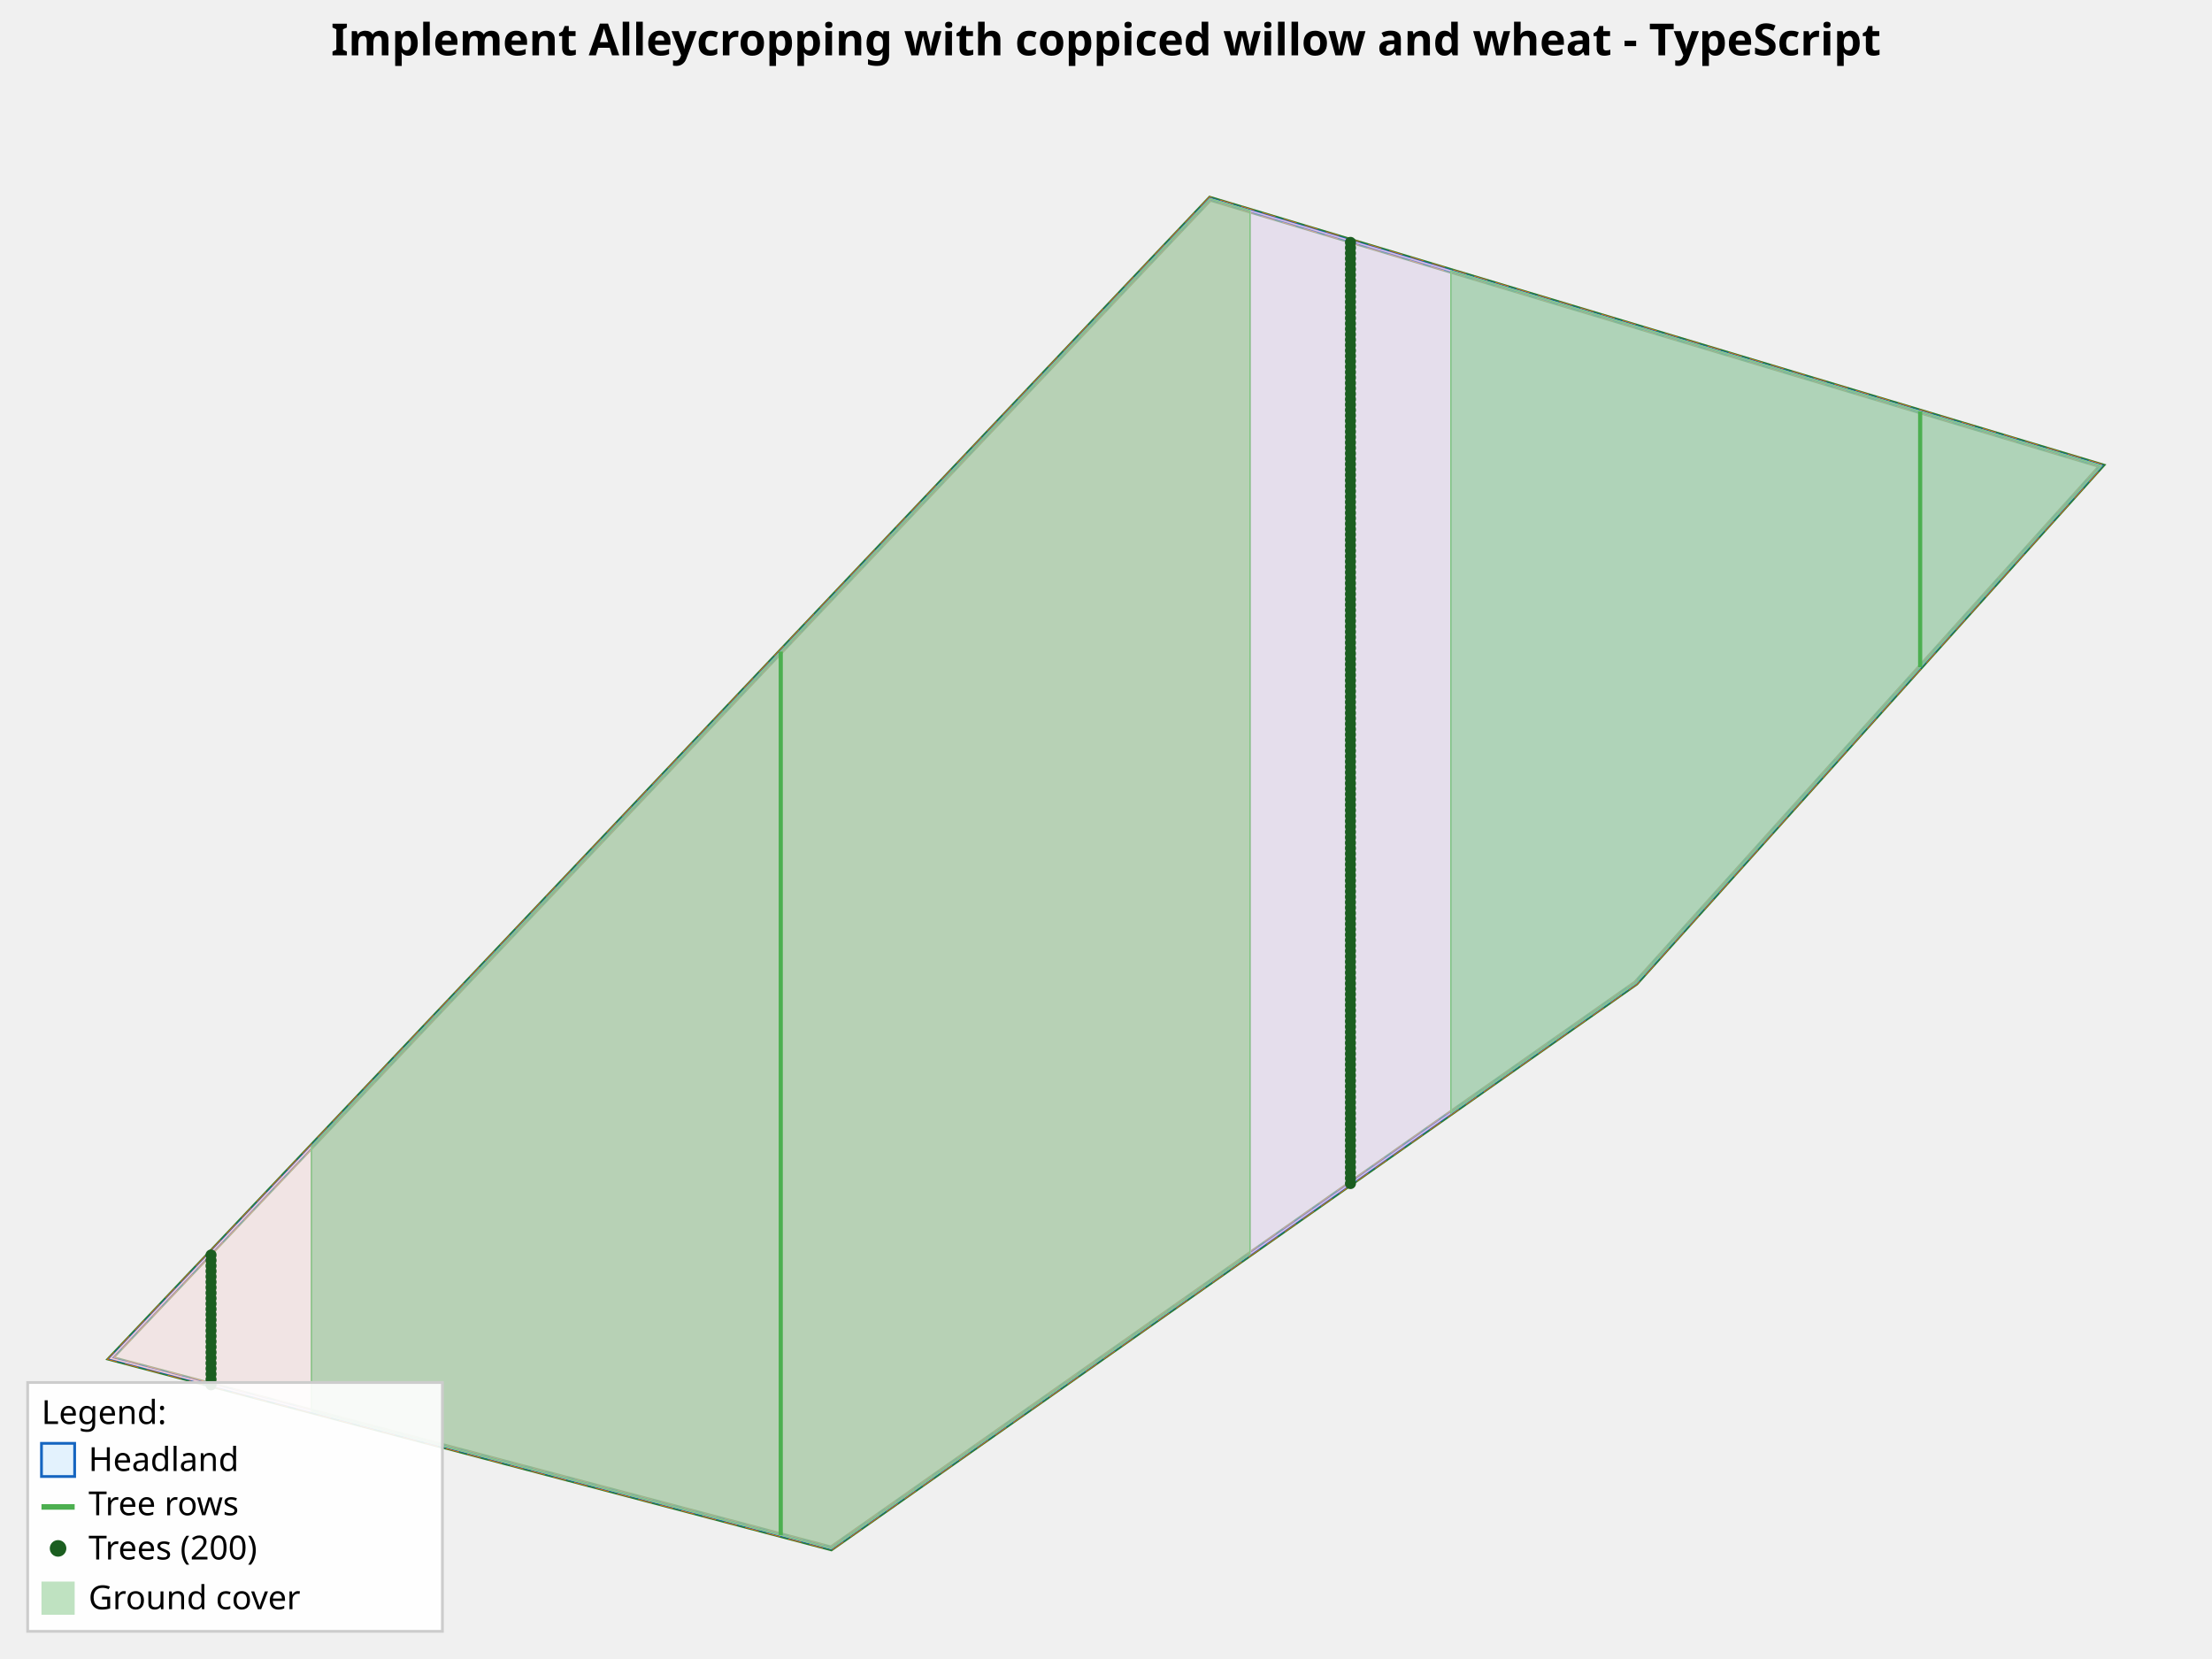
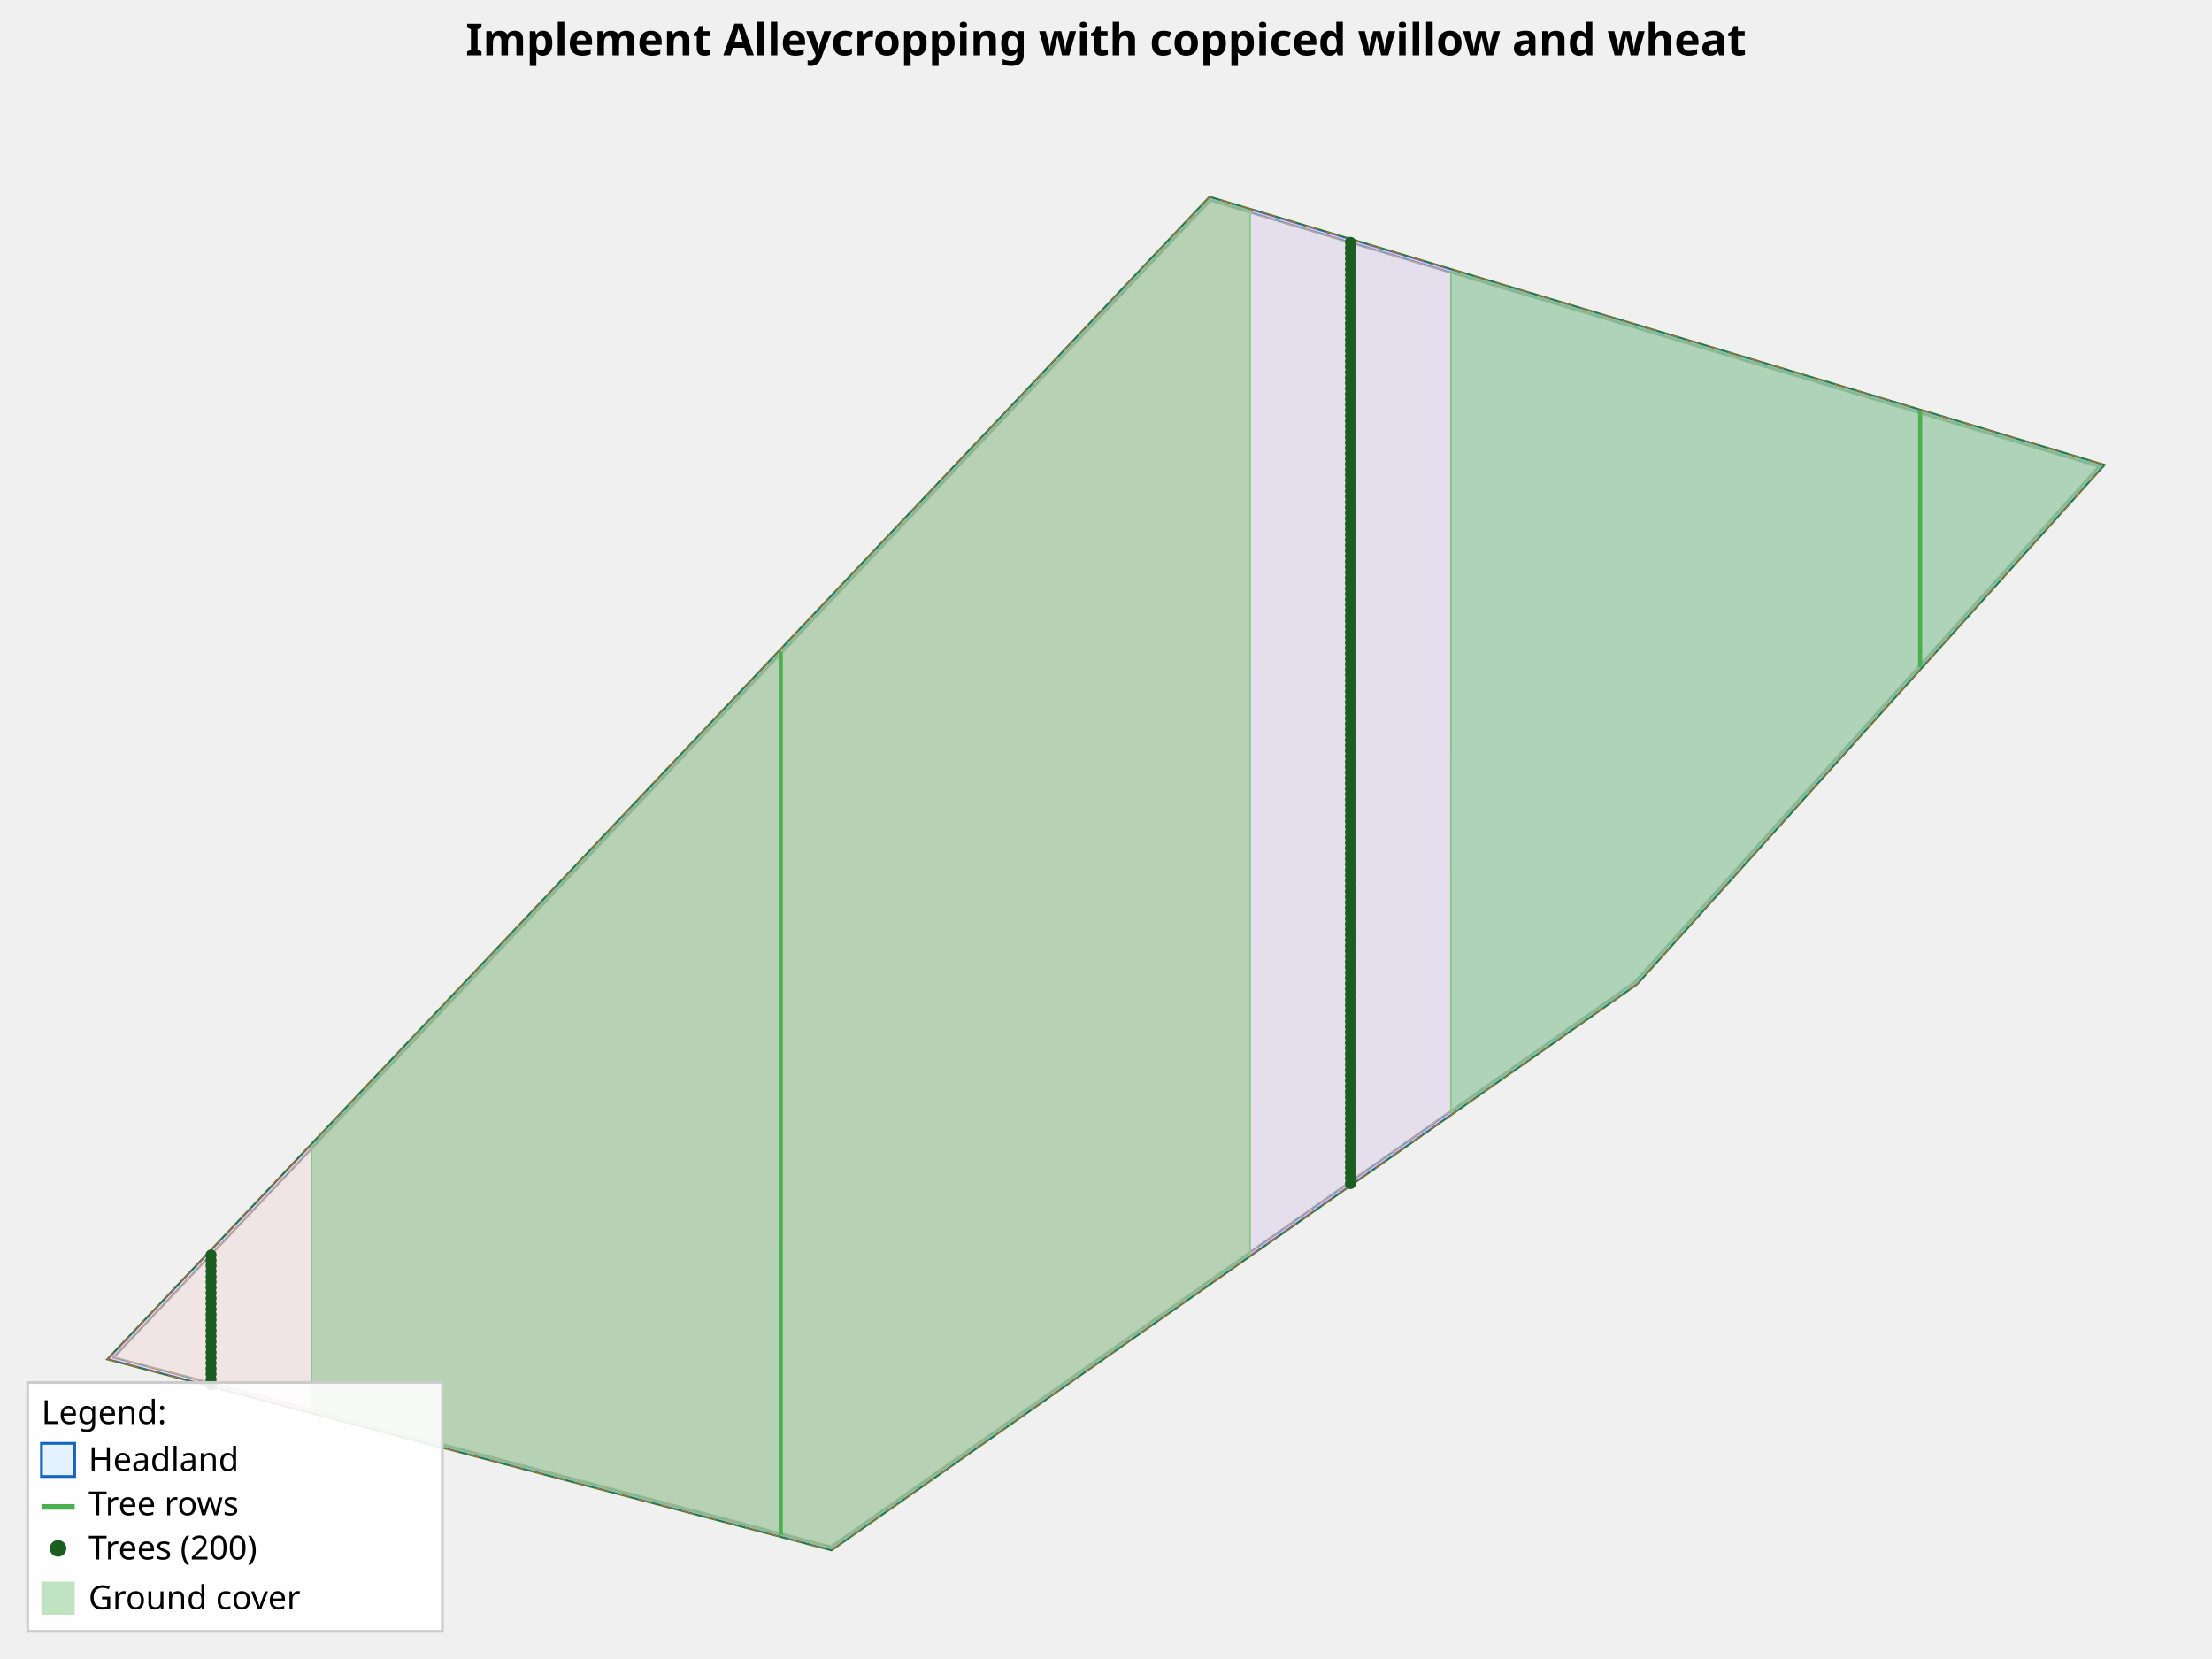
<svg xmlns="http://www.w3.org/2000/svg" width="800" height="600" style="background: white;">
  <style>
    .label { font-family: sans-serif; font-size: 12px; }
    .title { font-family: sans-serif; font-size: 16px; font-weight: bold; }
  </style>
-   <text x="400" y="20" class="title" text-anchor="middle">Implement Alleycropping with coppiced willow and wheat - TypeScript</text>
+   <text x="400" y="20" class="title" text-anchor="middle">Implement Alleycropping with coppiced willow and wheat</text>
  <path d="M 760,168.459 L 437.631,71.879 L 40,491.263 L 300.592,560 L 591.637,355.529 L 760,168.459 Z" fill="#e8f5e9" stroke="#2e7d32" stroke-width="2" />
  <path d="M 760,168.459 L 437.631,71.879 L 40,491.263 L 300.592,560 L 591.637,355.529 L 760,168.459 Z" fill="none" stroke="#ef6c00" stroke-width="1.5" stroke-dasharray="5,3" />
  <path d="M 40.009,491.261 L 300.59,559.995 L 591.632,355.527 L 759.991,168.461 L 437.634,71.884 L 40.009,491.261 Z" fill="#e3f2fd" fill-opacity="0.3" stroke="#1565c0" stroke-width="1" />
  <path d="M 40.009,491.261 L 112.648,510.421 L 112.649,414.648 L 40.009,491.261 Z" fill="#ffcdd2" fill-opacity="0.4" stroke="#ffcdd2" stroke-width="0.5" />
  <path d="M 112.648,510.421 L 300.59,559.995 L 452.084,453.565 L 452.093,76.216 L 437.634,71.884 L 112.649,414.648 L 112.648,510.421 Z" fill="#f8bbd9" fill-opacity="0.4" stroke="#f8bbd9" stroke-width="0.5" />
  <path d="M 452.084,453.565 L 524.724,402.532 L 524.733,97.979 L 452.093,76.216 L 452.084,453.565 Z" fill="#e1bee7" fill-opacity="0.4" stroke="#e1bee7" stroke-width="0.5" />
  <path d="M 524.724,402.532 L 591.632,355.527 L 759.991,168.461 L 524.733,97.979 L 524.724,402.532 Z" fill="#d1c4e9" fill-opacity="0.4" stroke="#d1c4e9" stroke-width="0.5" />
  <path d="M 112.648,510.421 L 300.59,559.995 L 452.084,453.565 L 452.093,76.216 L 437.634,71.884 L 112.649,414.648 L 112.648,510.421 Z" fill="#81c784" fill-opacity="0.5" stroke="#81c784" stroke-width="0.5" />
  <path d="M 524.724,402.532 L 591.632,355.527 L 759.991,168.461 L 524.733,97.979 L 524.724,402.532 Z" fill="#81c784" fill-opacity="0.5" stroke="#81c784" stroke-width="0.5" />
  <path d="M 76.329,500.841 L 76.329,452.955" fill="none" stroke="#4caf50" stroke-width="1.5" />
  <path d="M 282.365,555.188 L 282.369,235.643" fill="none" stroke="#4caf50" stroke-width="1.5" />
  <path d="M 488.404,428.048 L 488.413,87.097" fill="none" stroke="#4caf50" stroke-width="1.5" />
  <path d="M 694.449,241.286 L 694.452,148.826" fill="none" stroke="#4caf50" stroke-width="1.5" />
  <circle cx="76.329" cy="500.841" r="2" fill="#1b5e20" />
  <circle cx="76.329" cy="498.885" r="2" fill="#1b5e20" />
  <circle cx="76.329" cy="496.929" r="2" fill="#1b5e20" />
  <circle cx="76.329" cy="494.972" r="2" fill="#1b5e20" />
  <circle cx="76.329" cy="493.016" r="2" fill="#1b5e20" />
  <circle cx="76.329" cy="491.06" r="2" fill="#1b5e20" />
  <circle cx="76.329" cy="489.104" r="2" fill="#1b5e20" />
  <circle cx="76.329" cy="487.148" r="2" fill="#1b5e20" />
  <circle cx="76.329" cy="485.191" r="2" fill="#1b5e20" />
  <circle cx="76.329" cy="483.235" r="2" fill="#1b5e20" />
  <circle cx="76.329" cy="481.279" r="2" fill="#1b5e20" />
  <circle cx="76.329" cy="479.323" r="2" fill="#1b5e20" />
  <circle cx="76.329" cy="477.366" r="2" fill="#1b5e20" />
  <circle cx="76.329" cy="475.41" r="2" fill="#1b5e20" />
  <circle cx="76.329" cy="473.454" r="2" fill="#1b5e20" />
  <circle cx="76.329" cy="471.498" r="2" fill="#1b5e20" />
  <circle cx="76.329" cy="469.542" r="2" fill="#1b5e20" />
  <circle cx="76.329" cy="467.585" r="2" fill="#1b5e20" />
  <circle cx="76.329" cy="465.629" r="2" fill="#1b5e20" />
  <circle cx="76.329" cy="463.673" r="2" fill="#1b5e20" />
  <circle cx="76.329" cy="461.717" r="2" fill="#1b5e20" />
  <circle cx="76.329" cy="459.76" r="2" fill="#1b5e20" />
  <circle cx="76.329" cy="457.804" r="2" fill="#1b5e20" />
  <circle cx="76.329" cy="455.848" r="2" fill="#1b5e20" />
  <circle cx="76.329" cy="453.892" r="2" fill="#1b5e20" />
  <circle cx="488.404" cy="428.048" r="2" fill="#1b5e20" />
  <circle cx="488.404" cy="426.092" r="2" fill="#1b5e20" />
  <circle cx="488.404" cy="424.136" r="2" fill="#1b5e20" />
  <circle cx="488.404" cy="422.179" r="2" fill="#1b5e20" />
  <circle cx="488.404" cy="420.223" r="2" fill="#1b5e20" />
  <circle cx="488.404" cy="418.267" r="2" fill="#1b5e20" />
  <circle cx="488.404" cy="416.311" r="2" fill="#1b5e20" />
  <circle cx="488.405" cy="414.355" r="2" fill="#1b5e20" />
  <circle cx="488.405" cy="412.398" r="2" fill="#1b5e20" />
  <circle cx="488.405" cy="410.442" r="2" fill="#1b5e20" />
  <circle cx="488.405" cy="408.486" r="2" fill="#1b5e20" />
  <circle cx="488.405" cy="406.53" r="2" fill="#1b5e20" />
  <circle cx="488.405" cy="404.573" r="2" fill="#1b5e20" />
  <circle cx="488.405" cy="402.617" r="2" fill="#1b5e20" />
  <circle cx="488.405" cy="400.661" r="2" fill="#1b5e20" />
  <circle cx="488.405" cy="398.705" r="2" fill="#1b5e20" />
  <circle cx="488.405" cy="396.749" r="2" fill="#1b5e20" />
  <circle cx="488.405" cy="394.792" r="2" fill="#1b5e20" />
  <circle cx="488.405" cy="392.836" r="2" fill="#1b5e20" />
  <circle cx="488.405" cy="390.88" r="2" fill="#1b5e20" />
  <circle cx="488.405" cy="388.924" r="2" fill="#1b5e20" />
  <circle cx="488.405" cy="386.967" r="2" fill="#1b5e20" />
  <circle cx="488.405" cy="385.011" r="2" fill="#1b5e20" />
  <circle cx="488.405" cy="383.055" r="2" fill="#1b5e20" />
  <circle cx="488.405" cy="381.099" r="2" fill="#1b5e20" />
  <circle cx="488.405" cy="379.143" r="2" fill="#1b5e20" />
  <circle cx="488.405" cy="377.186" r="2" fill="#1b5e20" />
  <circle cx="488.406" cy="375.23" r="2" fill="#1b5e20" />
  <circle cx="488.406" cy="373.274" r="2" fill="#1b5e20" />
  <circle cx="488.406" cy="371.318" r="2" fill="#1b5e20" />
  <circle cx="488.406" cy="369.361" r="2" fill="#1b5e20" />
  <circle cx="488.406" cy="367.405" r="2" fill="#1b5e20" />
  <circle cx="488.406" cy="365.449" r="2" fill="#1b5e20" />
  <circle cx="488.406" cy="363.493" r="2" fill="#1b5e20" />
  <circle cx="488.406" cy="361.537" r="2" fill="#1b5e20" />
  <circle cx="488.406" cy="359.58" r="2" fill="#1b5e20" />
  <circle cx="488.406" cy="357.624" r="2" fill="#1b5e20" />
  <circle cx="488.406" cy="355.668" r="2" fill="#1b5e20" />
  <circle cx="488.406" cy="353.712" r="2" fill="#1b5e20" />
  <circle cx="488.406" cy="351.755" r="2" fill="#1b5e20" />
  <circle cx="488.406" cy="349.799" r="2" fill="#1b5e20" />
  <circle cx="488.406" cy="347.843" r="2" fill="#1b5e20" />
  <circle cx="488.406" cy="345.887" r="2" fill="#1b5e20" />
  <circle cx="488.406" cy="343.93" r="2" fill="#1b5e20" />
  <circle cx="488.406" cy="341.974" r="2" fill="#1b5e20" />
  <circle cx="488.406" cy="340.018" r="2" fill="#1b5e20" />
  <circle cx="488.406" cy="338.062" r="2" fill="#1b5e20" />
  <circle cx="488.407" cy="336.106" r="2" fill="#1b5e20" />
  <circle cx="488.407" cy="334.149" r="2" fill="#1b5e20" />
  <circle cx="488.407" cy="332.193" r="2" fill="#1b5e20" />
  <circle cx="488.407" cy="330.237" r="2" fill="#1b5e20" />
  <circle cx="488.407" cy="328.281" r="2" fill="#1b5e20" />
  <circle cx="488.407" cy="326.324" r="2" fill="#1b5e20" />
  <circle cx="488.407" cy="324.368" r="2" fill="#1b5e20" />
  <circle cx="488.407" cy="322.412" r="2" fill="#1b5e20" />
  <circle cx="488.407" cy="320.456" r="2" fill="#1b5e20" />
  <circle cx="488.407" cy="318.5" r="2" fill="#1b5e20" />
  <circle cx="488.407" cy="316.543" r="2" fill="#1b5e20" />
  <circle cx="488.407" cy="314.587" r="2" fill="#1b5e20" />
  <circle cx="488.407" cy="312.631" r="2" fill="#1b5e20" />
  <circle cx="488.407" cy="310.675" r="2" fill="#1b5e20" />
  <circle cx="488.407" cy="308.718" r="2" fill="#1b5e20" />
  <circle cx="488.407" cy="306.762" r="2" fill="#1b5e20" />
  <circle cx="488.407" cy="304.806" r="2" fill="#1b5e20" />
  <circle cx="488.407" cy="302.85" r="2" fill="#1b5e20" />
  <circle cx="488.407" cy="300.894" r="2" fill="#1b5e20" />
  <circle cx="488.407" cy="298.937" r="2" fill="#1b5e20" />
  <circle cx="488.408" cy="296.981" r="2" fill="#1b5e20" />
  <circle cx="488.408" cy="295.025" r="2" fill="#1b5e20" />
  <circle cx="488.408" cy="293.069" r="2" fill="#1b5e20" />
  <circle cx="488.408" cy="291.112" r="2" fill="#1b5e20" />
  <circle cx="488.408" cy="289.156" r="2" fill="#1b5e20" />
  <circle cx="488.408" cy="287.2" r="2" fill="#1b5e20" />
  <circle cx="488.408" cy="285.244" r="2" fill="#1b5e20" />
  <circle cx="488.408" cy="283.287" r="2" fill="#1b5e20" />
  <circle cx="488.408" cy="281.331" r="2" fill="#1b5e20" />
  <circle cx="488.408" cy="279.375" r="2" fill="#1b5e20" />
  <circle cx="488.408" cy="277.419" r="2" fill="#1b5e20" />
  <circle cx="488.408" cy="275.463" r="2" fill="#1b5e20" />
  <circle cx="488.408" cy="273.506" r="2" fill="#1b5e20" />
  <circle cx="488.408" cy="271.55" r="2" fill="#1b5e20" />
  <circle cx="488.408" cy="269.594" r="2" fill="#1b5e20" />
  <circle cx="488.408" cy="267.638" r="2" fill="#1b5e20" />
  <circle cx="488.408" cy="265.681" r="2" fill="#1b5e20" />
  <circle cx="488.408" cy="263.725" r="2" fill="#1b5e20" />
  <circle cx="488.408" cy="261.769" r="2" fill="#1b5e20" />
  <circle cx="488.408" cy="259.813" r="2" fill="#1b5e20" />
  <circle cx="488.409" cy="257.857" r="2" fill="#1b5e20" />
  <circle cx="488.409" cy="255.9" r="2" fill="#1b5e20" />
  <circle cx="488.409" cy="253.944" r="2" fill="#1b5e20" />
  <circle cx="488.409" cy="251.988" r="2" fill="#1b5e20" />
  <circle cx="488.409" cy="250.032" r="2" fill="#1b5e20" />
  <circle cx="488.409" cy="248.075" r="2" fill="#1b5e20" />
  <circle cx="488.409" cy="246.119" r="2" fill="#1b5e20" />
  <circle cx="488.409" cy="244.163" r="2" fill="#1b5e20" />
  <circle cx="488.409" cy="242.207" r="2" fill="#1b5e20" />
  <circle cx="488.409" cy="240.251" r="2" fill="#1b5e20" />
  <circle cx="488.409" cy="238.294" r="2" fill="#1b5e20" />
  <circle cx="488.409" cy="236.338" r="2" fill="#1b5e20" />
  <circle cx="488.409" cy="234.382" r="2" fill="#1b5e20" />
  <circle cx="488.409" cy="232.426" r="2" fill="#1b5e20" />
  <circle cx="488.409" cy="230.469" r="2" fill="#1b5e20" />
  <circle cx="488.409" cy="228.513" r="2" fill="#1b5e20" />
  <circle cx="488.409" cy="226.557" r="2" fill="#1b5e20" />
  <circle cx="488.409" cy="224.601" r="2" fill="#1b5e20" />
  <circle cx="488.409" cy="222.644" r="2" fill="#1b5e20" />
  <circle cx="488.409" cy="220.688" r="2" fill="#1b5e20" />
  <circle cx="488.41" cy="218.732" r="2" fill="#1b5e20" />
  <circle cx="488.41" cy="216.776" r="2" fill="#1b5e20" />
  <circle cx="488.41" cy="214.82" r="2" fill="#1b5e20" />
  <circle cx="488.41" cy="212.863" r="2" fill="#1b5e20" />
  <circle cx="488.41" cy="210.907" r="2" fill="#1b5e20" />
  <circle cx="488.41" cy="208.951" r="2" fill="#1b5e20" />
  <circle cx="488.41" cy="206.995" r="2" fill="#1b5e20" />
  <circle cx="488.41" cy="205.038" r="2" fill="#1b5e20" />
  <circle cx="488.41" cy="203.082" r="2" fill="#1b5e20" />
  <circle cx="488.41" cy="201.126" r="2" fill="#1b5e20" />
  <circle cx="488.41" cy="199.17" r="2" fill="#1b5e20" />
  <circle cx="488.41" cy="197.214" r="2" fill="#1b5e20" />
  <circle cx="488.41" cy="195.257" r="2" fill="#1b5e20" />
  <circle cx="488.41" cy="193.301" r="2" fill="#1b5e20" />
  <circle cx="488.41" cy="191.345" r="2" fill="#1b5e20" />
  <circle cx="488.41" cy="189.389" r="2" fill="#1b5e20" />
  <circle cx="488.41" cy="187.432" r="2" fill="#1b5e20" />
  <circle cx="488.41" cy="185.476" r="2" fill="#1b5e20" />
  <circle cx="488.41" cy="183.52" r="2" fill="#1b5e20" />
  <circle cx="488.41" cy="181.564" r="2" fill="#1b5e20" />
  <circle cx="488.41" cy="179.608" r="2" fill="#1b5e20" />
  <circle cx="488.411" cy="177.651" r="2" fill="#1b5e20" />
  <circle cx="488.411" cy="175.695" r="2" fill="#1b5e20" />
  <circle cx="488.411" cy="173.739" r="2" fill="#1b5e20" />
  <circle cx="488.411" cy="171.783" r="2" fill="#1b5e20" />
  <circle cx="488.411" cy="169.826" r="2" fill="#1b5e20" />
  <circle cx="488.411" cy="167.87" r="2" fill="#1b5e20" />
  <circle cx="488.411" cy="165.914" r="2" fill="#1b5e20" />
  <circle cx="488.411" cy="163.958" r="2" fill="#1b5e20" />
  <circle cx="488.411" cy="162.001" r="2" fill="#1b5e20" />
  <circle cx="488.411" cy="160.045" r="2" fill="#1b5e20" />
  <circle cx="488.411" cy="158.089" r="2" fill="#1b5e20" />
  <circle cx="488.411" cy="156.133" r="2" fill="#1b5e20" />
  <circle cx="488.411" cy="154.177" r="2" fill="#1b5e20" />
  <circle cx="488.411" cy="152.22" r="2" fill="#1b5e20" />
  <circle cx="488.411" cy="150.264" r="2" fill="#1b5e20" />
  <circle cx="488.411" cy="148.308" r="2" fill="#1b5e20" />
  <circle cx="488.411" cy="146.352" r="2" fill="#1b5e20" />
  <circle cx="488.411" cy="144.395" r="2" fill="#1b5e20" />
  <circle cx="488.411" cy="142.439" r="2" fill="#1b5e20" />
  <circle cx="488.411" cy="140.483" r="2" fill="#1b5e20" />
  <circle cx="488.412" cy="138.527" r="2" fill="#1b5e20" />
  <circle cx="488.412" cy="136.571" r="2" fill="#1b5e20" />
  <circle cx="488.412" cy="134.614" r="2" fill="#1b5e20" />
  <circle cx="488.412" cy="132.658" r="2" fill="#1b5e20" />
  <circle cx="488.412" cy="130.702" r="2" fill="#1b5e20" />
  <circle cx="488.412" cy="128.746" r="2" fill="#1b5e20" />
  <circle cx="488.412" cy="126.789" r="2" fill="#1b5e20" />
  <circle cx="488.412" cy="124.833" r="2" fill="#1b5e20" />
  <circle cx="488.412" cy="122.877" r="2" fill="#1b5e20" />
  <circle cx="488.412" cy="120.921" r="2" fill="#1b5e20" />
  <circle cx="488.412" cy="118.965" r="2" fill="#1b5e20" />
  <circle cx="488.412" cy="117.008" r="2" fill="#1b5e20" />
  <circle cx="488.412" cy="115.052" r="2" fill="#1b5e20" />
  <circle cx="488.412" cy="113.096" r="2" fill="#1b5e20" />
  <circle cx="488.412" cy="111.14" r="2" fill="#1b5e20" />
  <circle cx="488.412" cy="109.183" r="2" fill="#1b5e20" />
  <circle cx="488.412" cy="107.227" r="2" fill="#1b5e20" />
  <circle cx="488.412" cy="105.271" r="2" fill="#1b5e20" />
  <circle cx="488.412" cy="103.315" r="2" fill="#1b5e20" />
  <circle cx="488.412" cy="101.359" r="2" fill="#1b5e20" />
  <circle cx="488.413" cy="99.402" r="2" fill="#1b5e20" />
  <circle cx="488.413" cy="97.446" r="2" fill="#1b5e20" />
  <circle cx="488.413" cy="95.49" r="2" fill="#1b5e20" />
  <circle cx="488.413" cy="93.534" r="2" fill="#1b5e20" />
  <circle cx="488.413" cy="91.577" r="2" fill="#1b5e20" />
  <circle cx="488.413" cy="89.621" r="2" fill="#1b5e20" />
  <circle cx="488.413" cy="87.665" r="2" fill="#1b5e20" />
  <g transform="translate(10, 500)">
    <rect x="0" y="0" width="150" height="90" fill="white" fill-opacity="0.9" stroke="#ccc" />
    <text x="5" y="15" class="label">Legend:</text>
    <rect x="5" y="22" width="12" height="12" fill="#e3f2fd" stroke="#1565c0" />
    <text x="22" y="32" class="label">Headland</text>
    <line x1="5" y1="45" x2="17" y2="45" stroke="#4caf50" stroke-width="2" />
    <text x="22" y="48" class="label">Tree rows</text>
    <circle cx="11" cy="60" r="3" fill="#1b5e20" />
    <text x="22" y="64" class="label">Trees (200)</text>
    <rect x="5" y="72" width="12" height="12" fill="#81c784" fill-opacity="0.5" />
    <text x="22" y="82" class="label">Ground cover</text>
  </g>
</svg>
